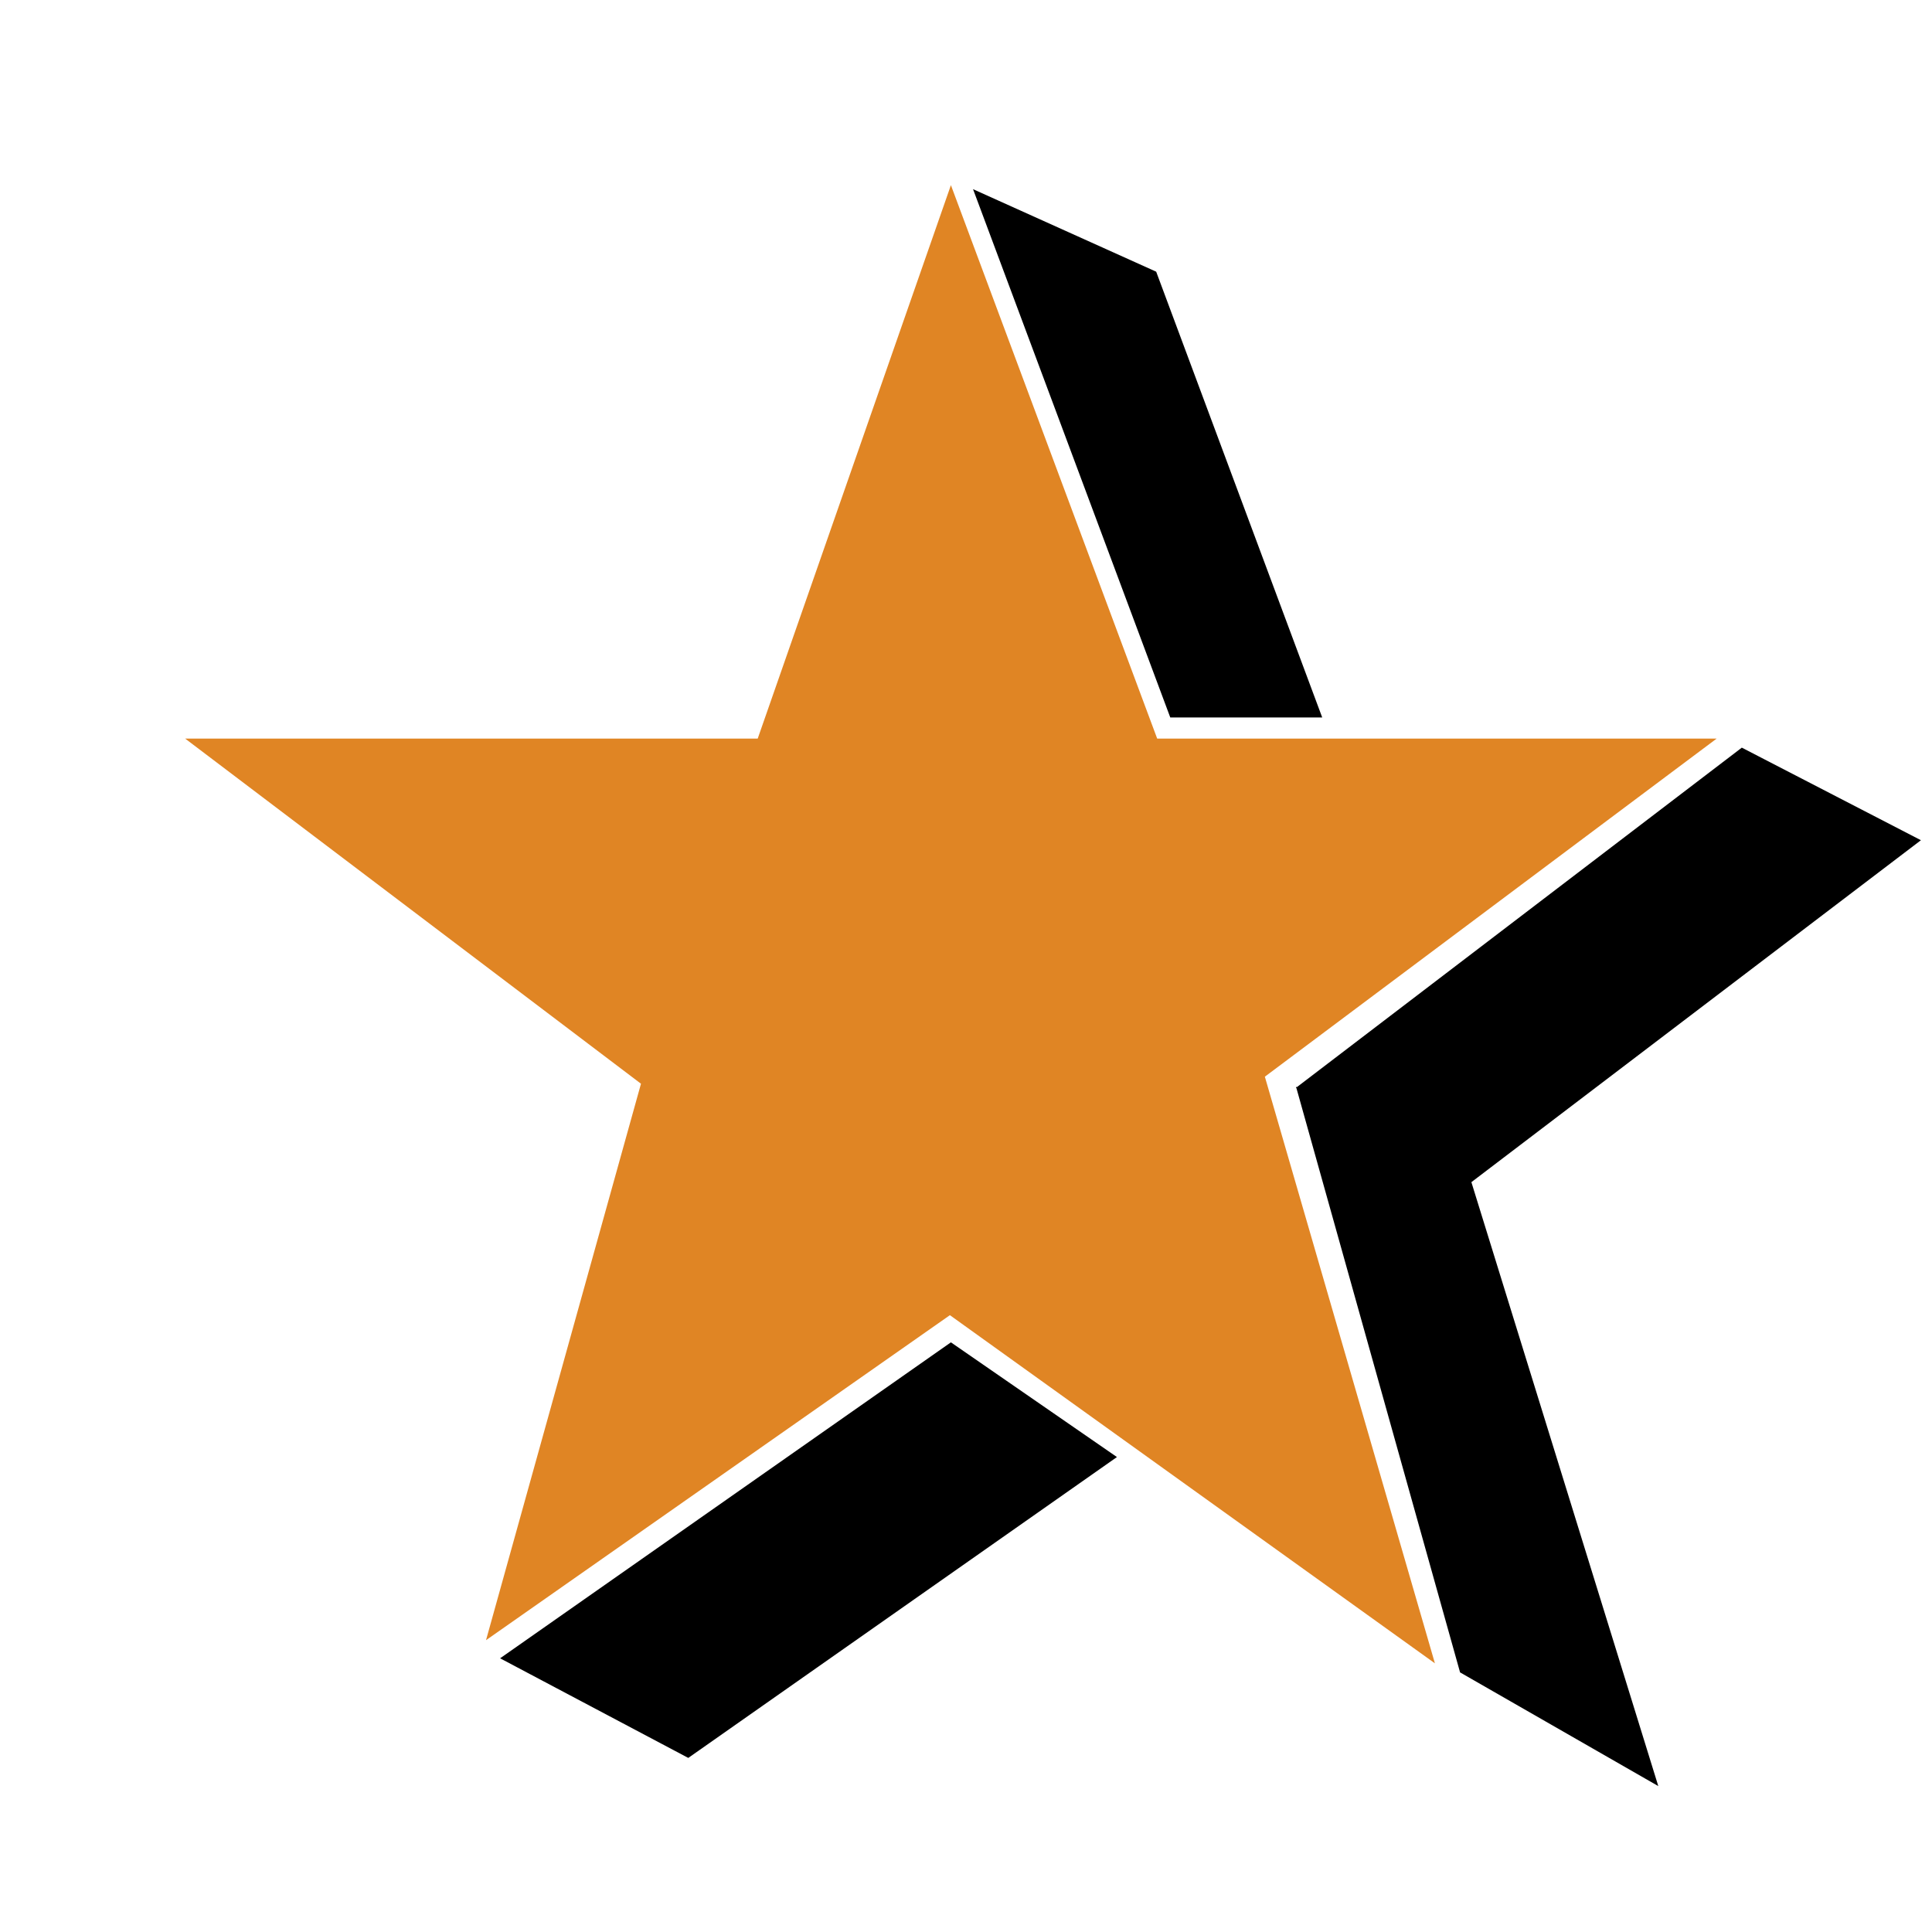
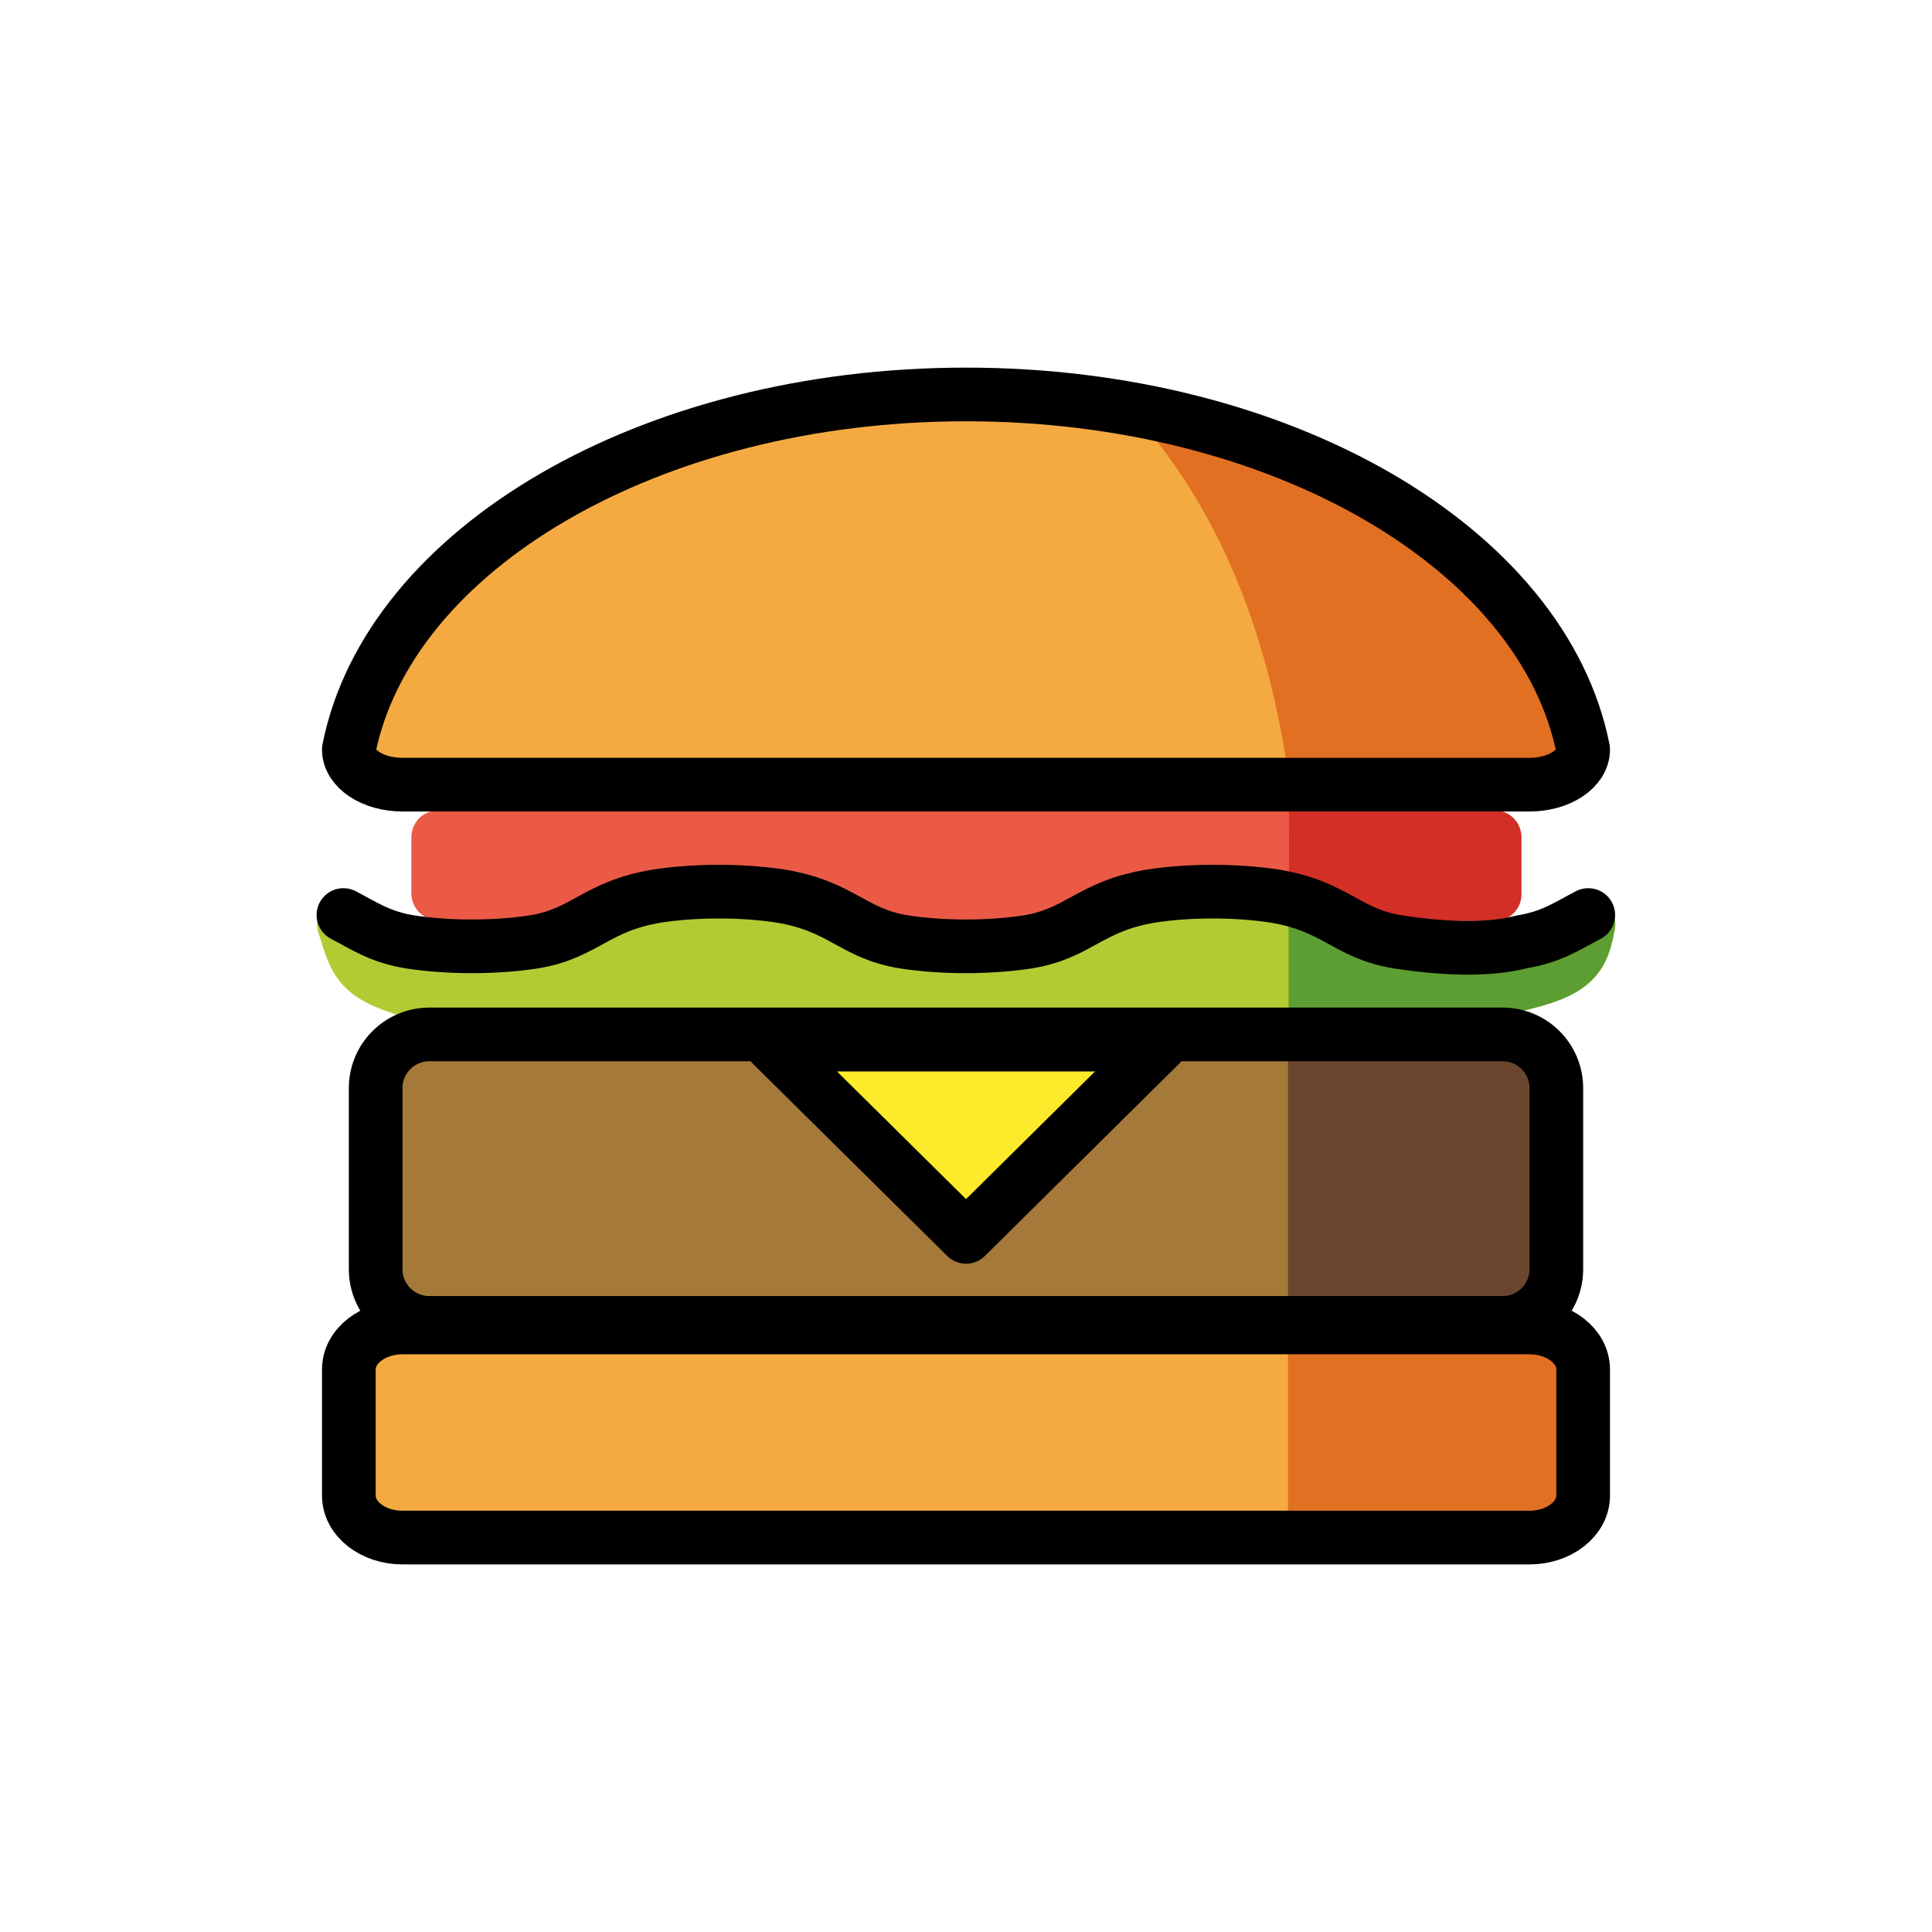
- <svg xmlns="http://www.w3.org/2000/svg" xml:space="preserve" viewBox="0 0 192 192">
-   <path fill="#e08524" d="M75.3 73.4H18.4l45.3 34.3L48.3 163l46.1-32.3 48.2 34.6-16.9-58.3 44.9-33.6H115l-20.5-55-19.2 55z" />
-   <path d="m96.7 18.8 18.2 8.2 16.5 44.3h-15.1L96.7 18.8zm-47 146 18.7 9.9 42.6-29.9-16.5-11.4-44.8 31.4zm79.1-56.8 17.4 9.4 18.6 60.1-19.7-11.3-16.3-58.2z" />
-   <path d="m173.1 74.3 17.8 9.2-44.7 34-17.4-9.4 44.3-33.8z" />
+ <svg xmlns="http://www.w3.org/2000/svg" viewBox="0 0 72 72">
+   <path d="m57.6 48.95-41.6.347c-1.104.009-2-.895-2-2v-6.75c0-1.104.895-2 2-2l41.89.607z" fill="#a57939" />
+   <path d="m32.88 49.47h-17.88c-1.104 0-2 .701-2 1.566v4.699c0 .865.895 1.566 2 1.566h42c1.104 0 2-.701 2-1.566v-4.699c0-.865-.895-1.566-2-1.566h-17.79" fill="#f4aa41" />
+   <path d="m48 49.3h9c1.104 0 2 .717 2 1.601v4.803c0 .884-.895 1.601-2 1.601h-9z" fill="#e27022" />
+   <path d="m59 27.53c0 .724-.895 1.312-2 1.312h-42c-1.104 0-2-.587-2-1.312 1.484-7.465 11.21-13.23 23-13.23s21.52 5.765 23 13.23z" fill="#f4aa41" />
+   <path d="m42 15.14c3.074 3.299 5.156 7.823 6 13.67h9c1.104 0 2-.574 2-1.281-1.5-7.201-10.66-11.53-17-12.39z" fill="#e27022" />
+   <path d="m49.94 35.25h-27.88l13.94 13.94z" fill="#fcea2b" transform="matrix(.5893 0 0 .5893 14.26 17.08)" />
+   <path d="m48 38.48v10.82h8c1.104 0 2-.895 2-2v-6.75c0-1.104-.895-2-2-2h-6.666" fill="#6a462f" />
+   <g stroke-width="2">
+     <path d="m16.33 31.2h39.35v2.093h-39.35z" fill="#ea5a47" fill-rule="evenodd" stroke="#ea5a47" stroke-linecap="round" stroke-linejoin="round" />
+     <path d="m49.04 31.2h6.661v2.126h-6.661z" fill="#d22f27" fill-rule="evenodd" stroke="#d22f27" stroke-linecap="round" stroke-linejoin="round" />
+     <path d="m15.89 37.09 40.58-.383c2.212-.485 2.519-1.021 2.732-2.267-1.861 1.266-3.301 1.278-4.582 1.438-2.319-.011-4.462.024-5.933-1.85l-5.997-.447-4.338 1.914-4.338-.064-4.785-1.659-5.104-.255c-1.222 1.475-3.522 1.902-4.913 2.361-2.134-.393-4.418.808-6.398-1.438.489 1.538.499 1.973 3.08 2.65z" fill="#b1cc33" stroke="#b1cc33" stroke-linejoin="round" />
+     <path d="m49.02 37.84 7.438-1.134c2.212-.485 2.519-1.021 2.732-2.267-1.861 1.266-3.301 1.278-4.582 1.438-2.319-.011-2.088-.019-4.079-1.018l-1.509-.873z" fill="#5c9e31" stroke="#5c9e31" stroke-linejoin="round" />
+     <path d="m49.04 31.2h4.185v2.126h-4.185z" fill="#d22f27" fill-rule="evenodd" stroke="#d22f27" stroke-linecap="round" />
+     <path d="m32.88 49.3h-16.88c-1.104 0-2-.895-2-2v-6.75c0-1.104.895-2 2-2h40c1.104 0 2 .895 2 2v6.75c0 1.104-.895 2-2 2h-16.79z" fill="none" stroke="#000" stroke-linecap="round" stroke-linejoin="round" stroke-miterlimit="10" />
+     <path d="m32.88 49.47h-17.88c-1.104 0-2 .701-2 1.566v4.699c0 .865.895 1.566 2 1.566h42c1.104 0 2-.701 2-1.566v-4.699c0-.865-.895-1.566-2-1.566h-17.79z" fill="none" stroke="#000" stroke-linecap="round" stroke-linejoin="round" stroke-miterlimit="10" />
+     <path d="m59 27.93c0 .724-.895 1.312-2 1.312h-42c-1.104 0-2-.587-2-1.312 1.484-7.465 11.21-13.23 23-13.23s21.52 5.765 23 13.23z" fill="none" stroke="#000" stroke-linecap="round" stroke-linejoin="round" stroke-miterlimit="10" />
+     <path d="m43.24 38.93h-14.48l7.242 7.164z" fill="none" stroke="#000" stroke-linecap="round" stroke-linejoin="round" stroke-miterlimit="10" />
+     <path d="m59.19 34.1c-.762.396-1.358.82-2.487 1.002-1.368.359-3.178.22-4.602 0-1.928-.311-2.302-1.326-4.602-1.708-1.424-.22-3.178-.22-4.602 0-2.299.382-2.673 1.396-4.602 1.708-1.424.22-3.178.22-4.602 0-1.928-.311-2.302-1.326-4.602-1.708-1.424-.22-3.178-.22-4.602 0-2.299.382-2.673 1.396-4.602 1.708-1.424.22-3.178.22-4.602 0-1.129-.182-1.725-.606-2.487-1.002" fill="none" stroke="#000" stroke-linecap="round" stroke-linejoin="round" stroke-miterlimit="10" />
+   </g>
</svg>
